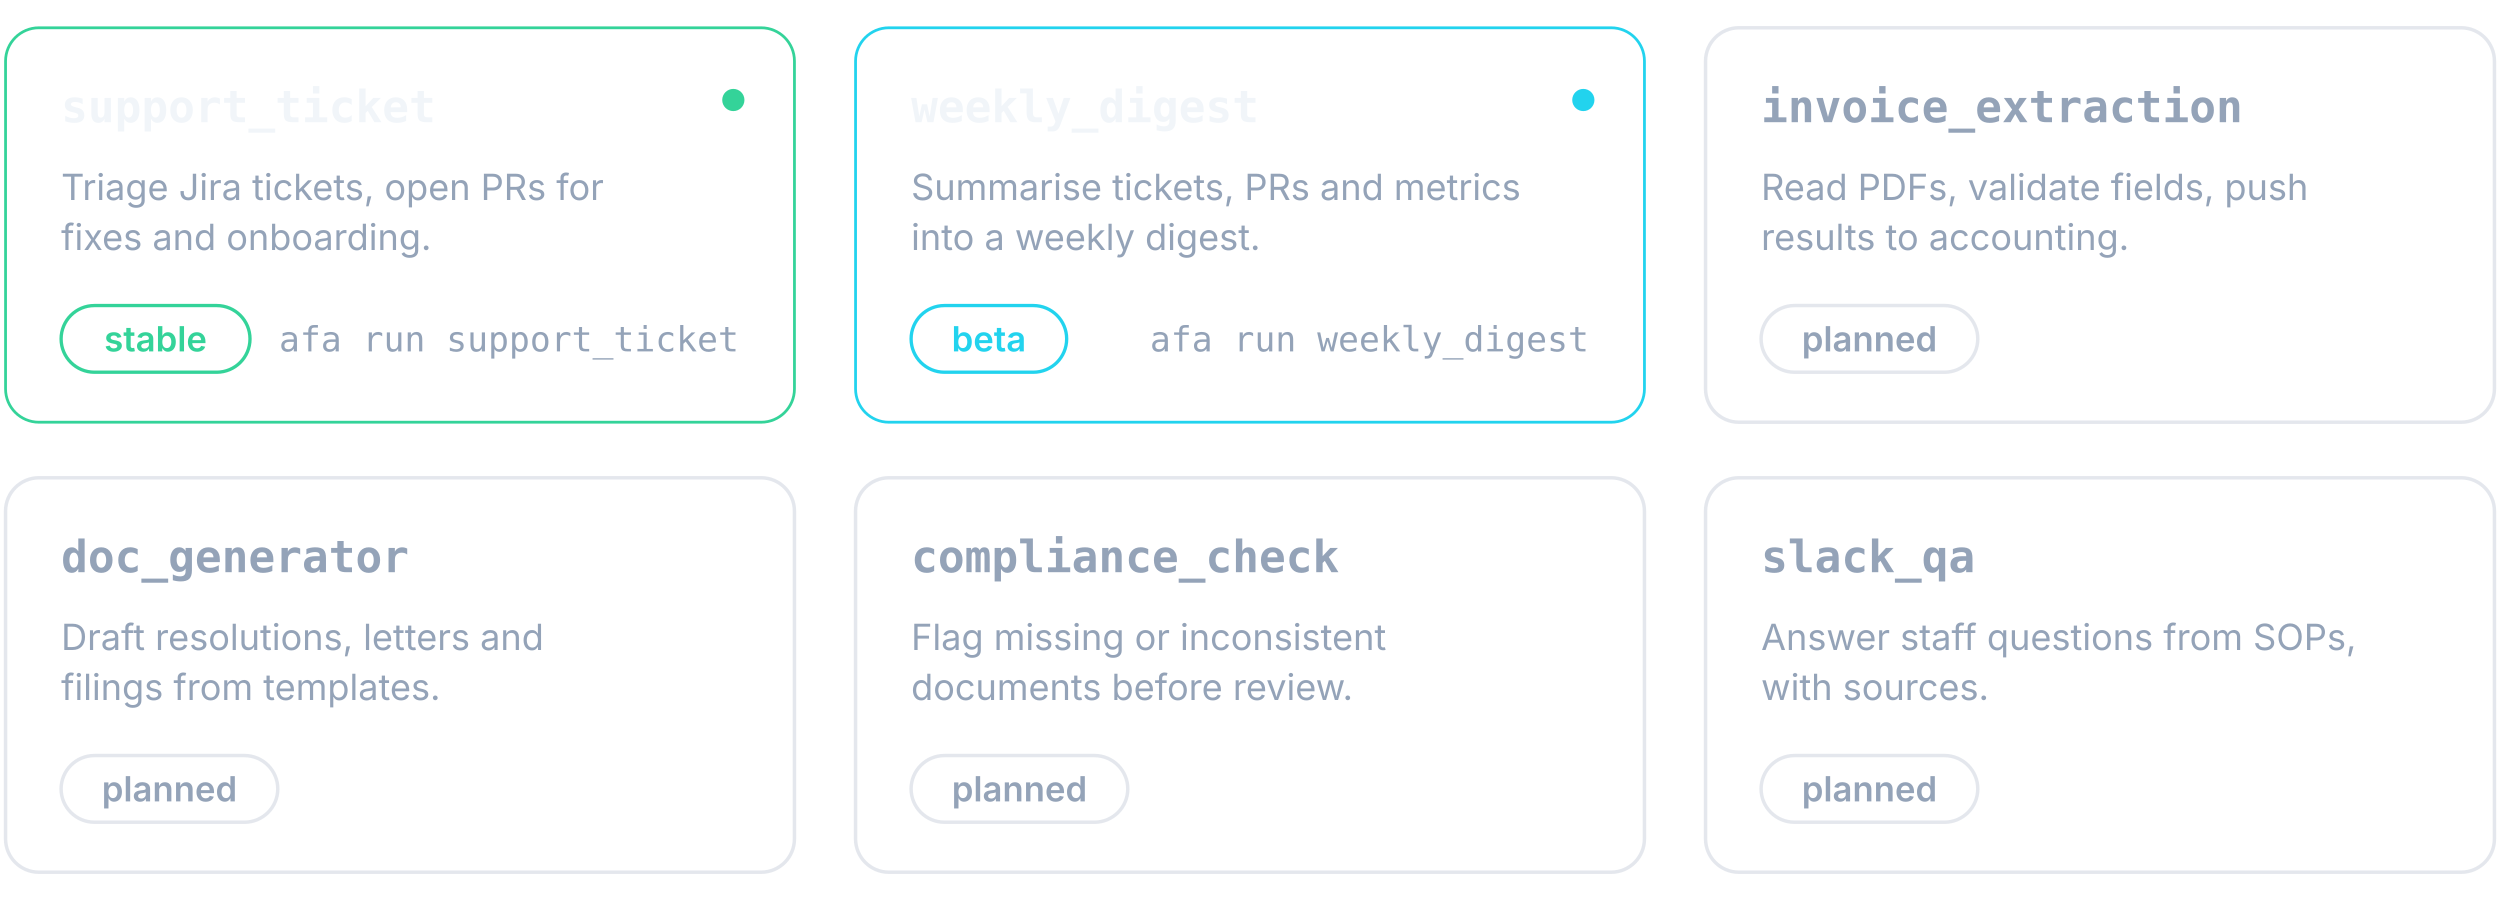
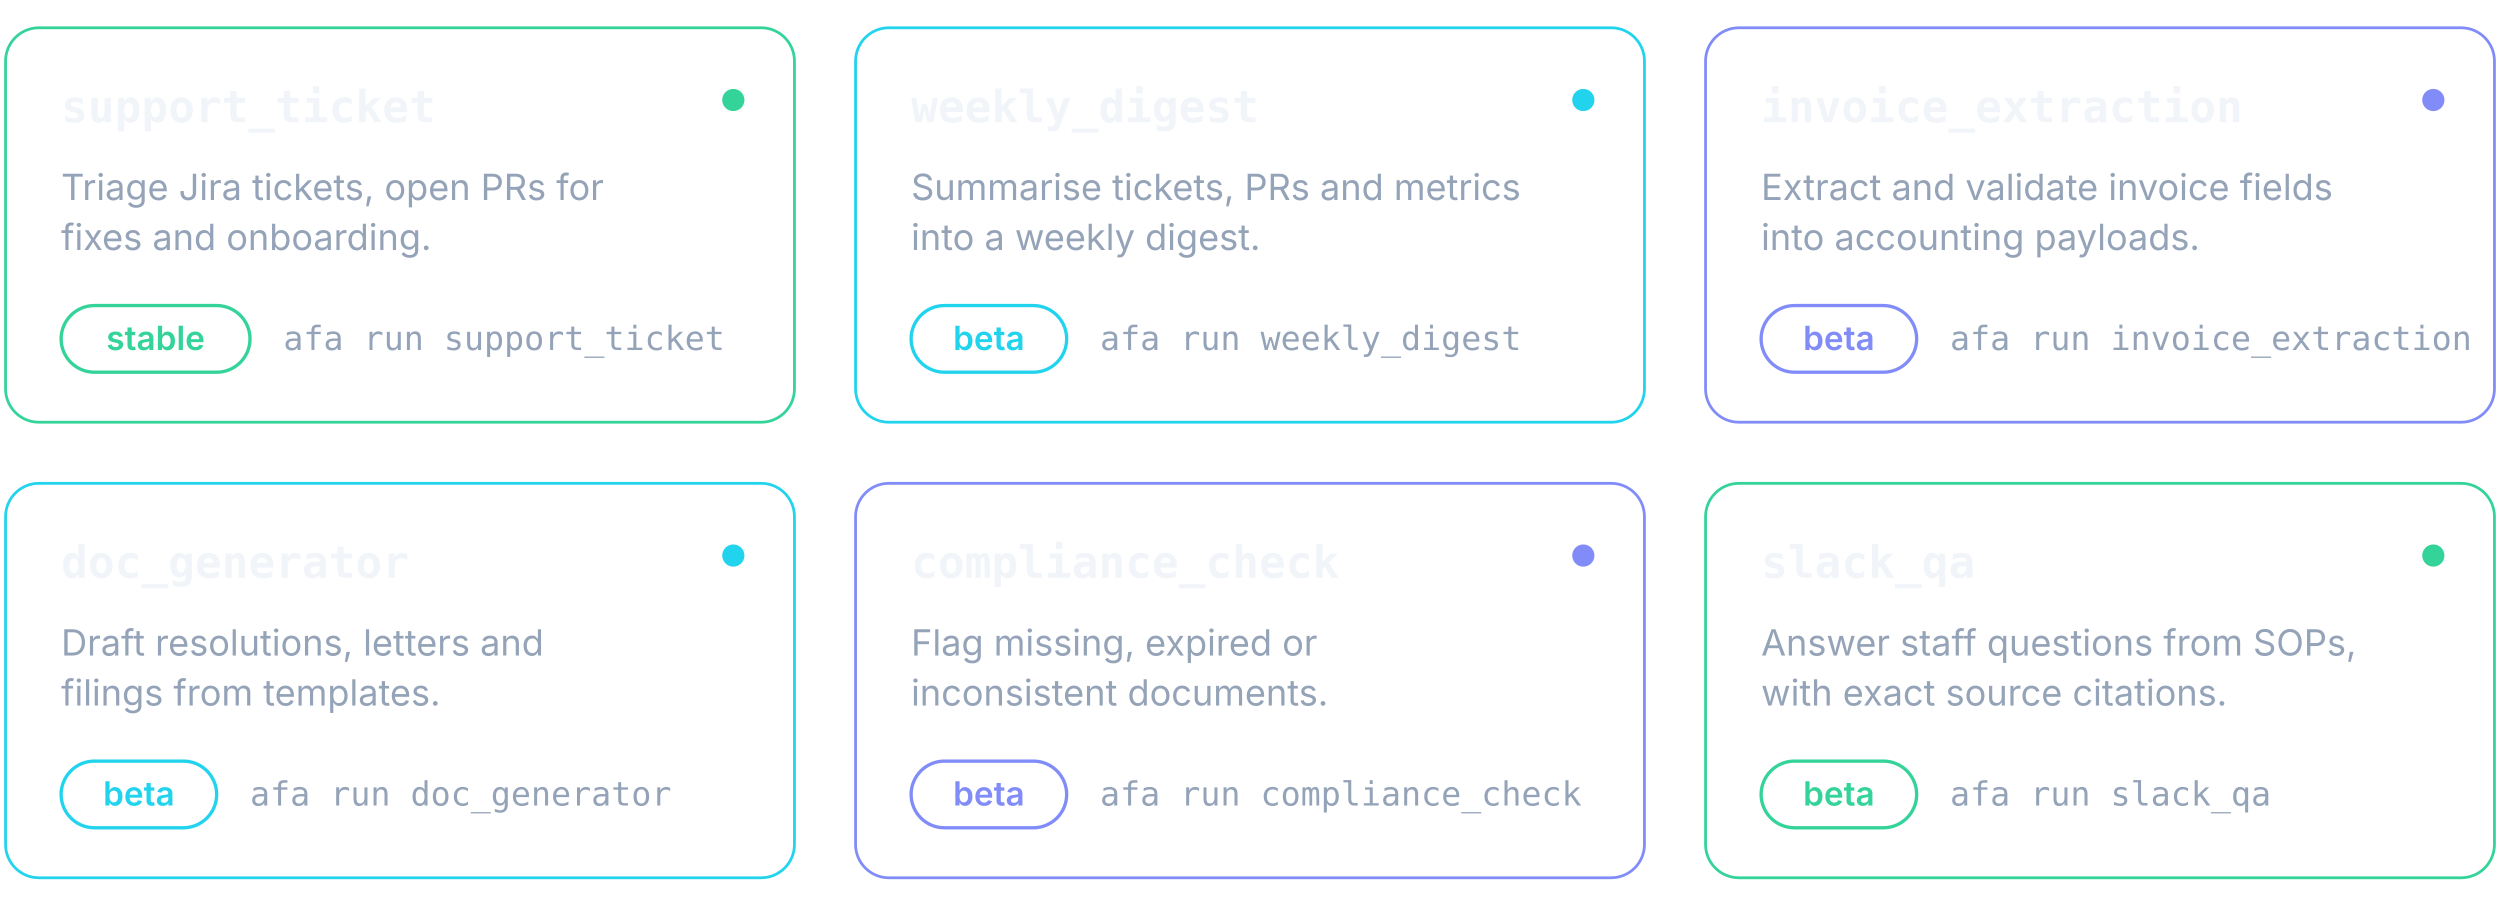
<svg xmlns="http://www.w3.org/2000/svg" viewBox="0 0 900 326" width="900" height="326" role="img" aria-label="Agent marketplace">
  <style>
  text { font-family: -apple-system, BlinkMacSystemFont, 'SF Pro Display', 'Inter', 'Segoe UI', Helvetica, Arial, sans-serif; }
  .m { font-family: 'SF Mono', ui-monospace, Menlo, Consolas, monospace; }
  .fg { fill: #F1F5F9; }
  .mut { fill: #94A3B8; }
  .bd { fill: none; stroke: #94A3B8; stroke-opacity: 0.25; stroke-width: 1.25; }
  .indigo { fill: #818CF8; }
  .indigo-s { stroke: #818CF8; }
  .cyan { fill: #22D3EE; }
  .cyan-s { stroke: #22D3EE; }
  .emerald { fill: #34D399; }
  .emerald-s { stroke: #34D399; }
  @media (prefers-color-scheme: light) {
    .fg { fill: #0F172A; }
    .mut { fill: #475569; }
    .bd { stroke: #0F172A; stroke-opacity: 0.18; }
    .indigo { fill: #4F46E5; }
    .indigo-s { stroke: #4F46E5; }
    .cyan { fill: #0891B2; }
    .cyan-s { stroke: #0891B2; }
    .emerald { fill: #059669; }
    .emerald-s { stroke: #059669; }
  }

  .pulse { animation: afa-mk-pl 4s ease-in-out infinite; }
  @keyframes afa-mk-pl {
    0%, 100% { stroke-opacity: 0.4; stroke-width: 1.4; }
    50% { stroke-opacity: 1; stroke-width: 2.1; }
  }
  .dot-live { animation: afa-mk-dl 2s ease-in-out infinite; }
  @keyframes afa-mk-dl { 0%, 100% { opacity: 1; } 50% { opacity: 0.25; } }

  @media (prefers-reduced-motion: reduce) {
    *, *::before, *::after { animation: none !important; transition: none !important; }
  }
</style>
  <rect x="2" y="10" width="284" height="142" rx="12" fill="none" class="emerald-s pulse" style="animation-delay:0s" />
  <circle cx="264" cy="36" r="4" class="emerald dot-live" />
  <text class="m fg" x="22" y="44" font-size="16" font-weight="600">support_ticket</text>
  <text x="22" y="72" font-size="13" class="mut">Triage Jira tickets, open PRs for</text>
  <text x="22" y="90" font-size="13" class="mut">fixes and onboarding.</text>
  <rect x="22" y="110" width="68" height="24" rx="12" fill="none" class="emerald-s" stroke-width="1.2" />
-   <text x="56" y="126.5" text-anchor="middle" font-size="12.5" font-weight="600" class="emerald">stable</text>
-   <text class="m mut" x="266" y="126.5" text-anchor="end" font-size="12.5">afa run support_ticket</text>
-   <rect x="308" y="10" width="284" height="142" rx="12" fill="none" class="cyan-s pulse" style="animation-delay:1s" />
-   <circle cx="570" cy="36" r="4" class="cyan dot-live" />
+   <text x="56" y="126" text-anchor="middle" font-size="12" font-weight="600" class="emerald">stable</text>
+   <text class="m mut" x="102" y="126" font-size="12">afa run support_ticket</text>
+   <rect x="308" y="10" width="284" height="142" rx="12" fill="none" class="cyan-s pulse" style="animation-delay:0.6s" />
+   <circle cx="570" cy="36" r="4" class="cyan dot-live" style="animation-delay:0.6s" />
  <text class="m fg" x="328" y="44" font-size="16" font-weight="600">weekly_digest</text>
  <text x="328" y="72" font-size="13" class="mut">Summarise tickets, PRs and metrics</text>
  <text x="328" y="90" font-size="13" class="mut">into a weekly digest.</text>
  <rect x="328" y="110" width="56" height="24" rx="12" fill="none" class="cyan-s" stroke-width="1.2" />
-   <text x="356" y="126.5" text-anchor="middle" font-size="12.5" font-weight="600" class="cyan">beta</text>
-   <text class="m mut" x="572" y="126.5" text-anchor="end" font-size="12.5">afa run weekly_digest</text>
-   <rect x="614" y="10" width="284" height="142" rx="12" class="bd" />
-   <text class="m mut" x="634" y="44" font-size="16" font-weight="600">invoice_extraction</text>
-   <text x="634" y="72" font-size="13" class="mut">Read PDFs, validate fields, push</text>
-   <text x="634" y="90" font-size="13" class="mut">results to accounting.</text>
-   <rect x="634" y="110" width="78" height="24" rx="12" class="bd" />
-   <text x="673" y="126.5" text-anchor="middle" font-size="12.5" font-weight="600" class="mut">planned</text>
-   <rect x="2" y="172" width="284" height="142" rx="12" class="bd" />
-   <text class="m mut" x="22" y="206" font-size="16" font-weight="600">doc_generator</text>
-   <text x="22" y="234" font-size="13" class="mut">Draft resolutions, letters and</text>
-   <text x="22" y="252" font-size="13" class="mut">filings from templates.</text>
-   <rect x="22" y="272" width="78" height="24" rx="12" class="bd" />
-   <text x="61" y="288.5" text-anchor="middle" font-size="12.5" font-weight="600" class="mut">planned</text>
-   <rect x="308" y="172" width="284" height="142" rx="12" class="bd" />
-   <text class="m mut" x="328" y="206" font-size="16" font-weight="600">compliance_check</text>
-   <text x="328" y="234" font-size="13" class="mut">Flag missing or inconsistent</text>
-   <text x="328" y="252" font-size="13" class="mut">documents before review.</text>
-   <rect x="328" y="272" width="78" height="24" rx="12" class="bd" />
-   <text x="367" y="288.5" text-anchor="middle" font-size="12.5" font-weight="600" class="mut">planned</text>
-   <rect x="614" y="172" width="284" height="142" rx="12" class="bd" />
-   <text class="m mut" x="634" y="206" font-size="16" font-weight="600">slack_qa</text>
-   <text x="634" y="234" font-size="13" class="mut">Answer staff questions from SOPs,</text>
-   <text x="634" y="252" font-size="13" class="mut">with sources.</text>
-   <rect x="634" y="272" width="78" height="24" rx="12" class="bd" />
-   <text x="673" y="288.5" text-anchor="middle" font-size="12.5" font-weight="600" class="mut">planned</text>
+   <text x="356" y="126" text-anchor="middle" font-size="12" font-weight="600" class="cyan">beta</text>
+   <text class="m mut" x="396" y="126" font-size="12">afa run weekly_digest</text>
+   <rect x="614" y="10" width="284" height="142" rx="12" fill="none" class="indigo-s pulse" style="animation-delay:1.2s" />
+   <circle cx="876" cy="36" r="4" class="indigo dot-live" style="animation-delay:1.2s" />
+   <text class="m fg" x="634" y="44" font-size="16" font-weight="600">invoice_extraction</text>
+   <text x="634" y="72" font-size="13" class="mut">Extract and validate invoice fields</text>
+   <text x="634" y="90" font-size="13" class="mut">into accounting payloads.</text>
+   <rect x="634" y="110" width="56" height="24" rx="12" fill="none" class="indigo-s" stroke-width="1.2" />
+   <text x="662" y="126" text-anchor="middle" font-size="12" font-weight="600" class="indigo">beta</text>
+   <text class="m mut" x="702" y="126" font-size="12">afa run invoice_extraction</text>
+   <rect x="2" y="174" width="284" height="142" rx="12" fill="none" class="cyan-s pulse" style="animation-delay:1.8s" />
+   <circle cx="264" cy="200" r="4" class="cyan dot-live" style="animation-delay:1.8s" />
+   <text class="m fg" x="22" y="208" font-size="16" font-weight="600">doc_generator</text>
+   <text x="22" y="236" font-size="13" class="mut">Draft resolutions, letters and</text>
+   <text x="22" y="254" font-size="13" class="mut">filings from templates.</text>
+   <rect x="22" y="274" width="56" height="24" rx="12" fill="none" class="cyan-s" stroke-width="1.2" />
+   <text x="50" y="290" text-anchor="middle" font-size="12" font-weight="600" class="cyan">beta</text>
+   <text class="m mut" x="90" y="290" font-size="12">afa run doc_generator</text>
+   <rect x="308" y="174" width="284" height="142" rx="12" fill="none" class="indigo-s pulse" style="animation-delay:2.4s" />
+   <circle cx="570" cy="200" r="4" class="indigo dot-live" style="animation-delay:2.4s" />
+   <text class="m fg" x="328" y="208" font-size="16" font-weight="600">compliance_check</text>
+   <text x="328" y="236" font-size="13" class="mut">Flag missing, expired or</text>
+   <text x="328" y="254" font-size="13" class="mut">inconsistent documents.</text>
+   <rect x="328" y="274" width="56" height="24" rx="12" fill="none" class="indigo-s" stroke-width="1.2" />
+   <text x="356" y="290" text-anchor="middle" font-size="12" font-weight="600" class="indigo">beta</text>
+   <text class="m mut" x="396" y="290" font-size="12">afa run compliance_check</text>
+   <rect x="614" y="174" width="284" height="142" rx="12" fill="none" class="emerald-s pulse" style="animation-delay:3.0s" />
+   <circle cx="876" cy="200" r="4" class="emerald dot-live" style="animation-delay:3.0s" />
+   <text class="m fg" x="634" y="208" font-size="16" font-weight="600">slack_qa</text>
+   <text x="634" y="236" font-size="13" class="mut">Answer staff questions from SOPs,</text>
+   <text x="634" y="254" font-size="13" class="mut">with exact source citations.</text>
+   <rect x="634" y="274" width="56" height="24" rx="12" fill="none" class="emerald-s" stroke-width="1.2" />
+   <text x="662" y="290" text-anchor="middle" font-size="12" font-weight="600" class="emerald">beta</text>
+   <text class="m mut" x="702" y="290" font-size="12">afa run slack_qa</text>
</svg>
